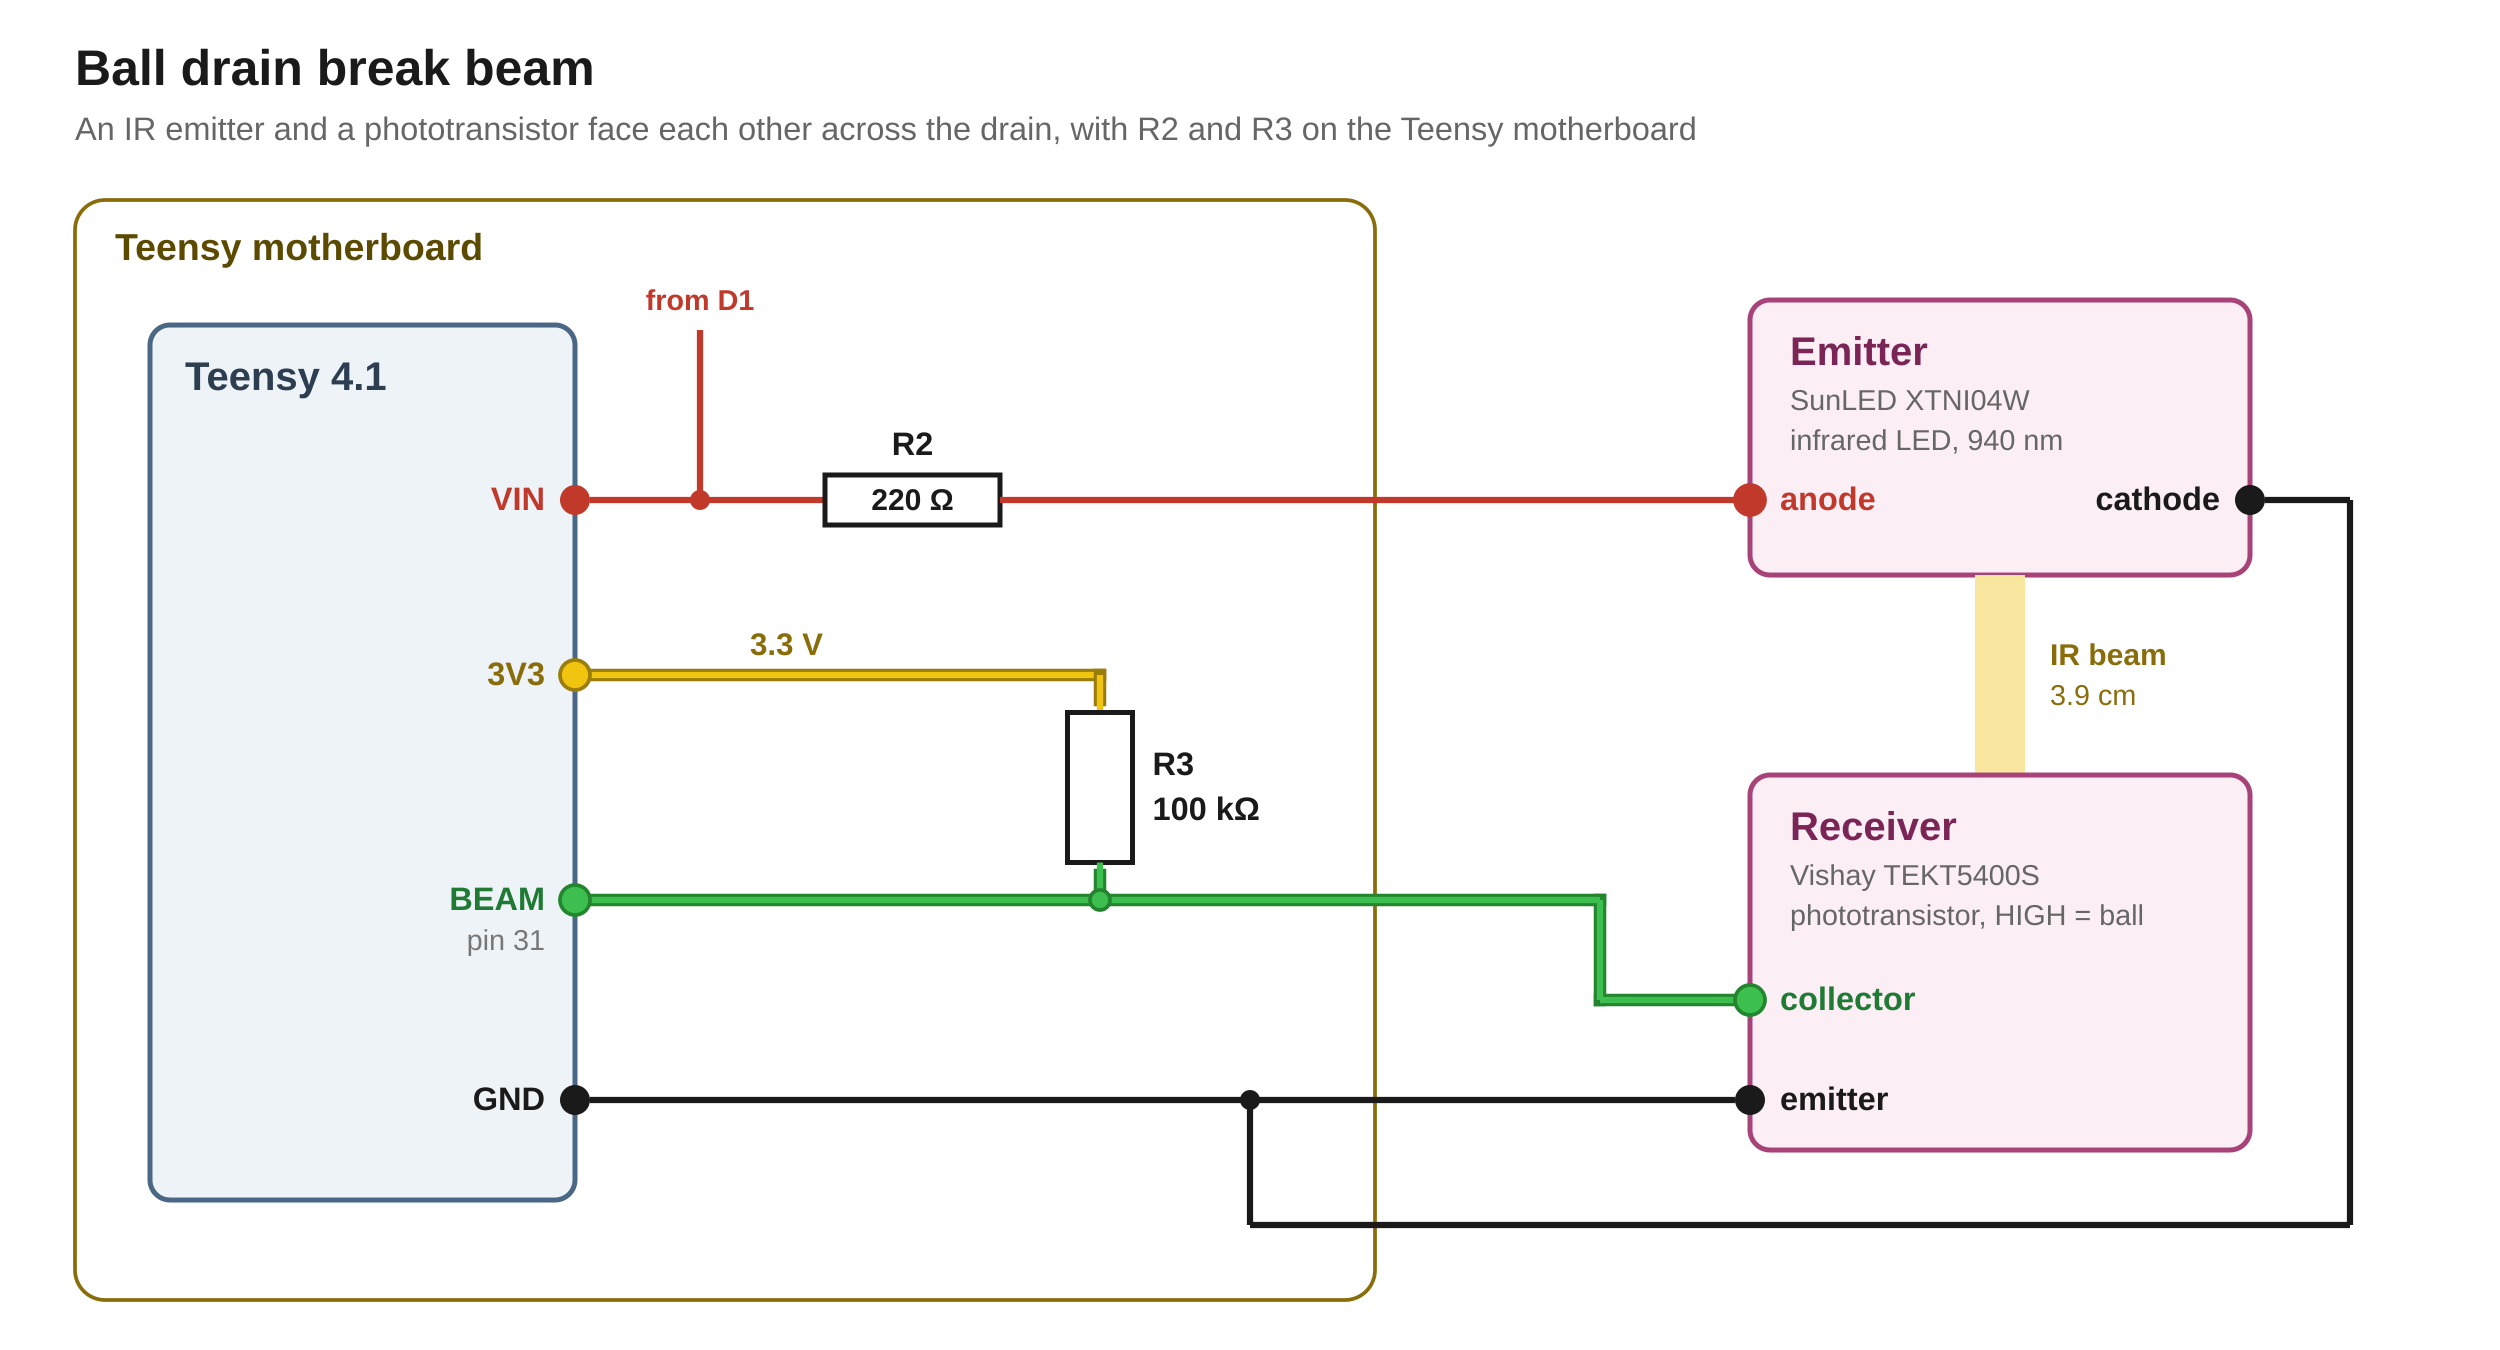
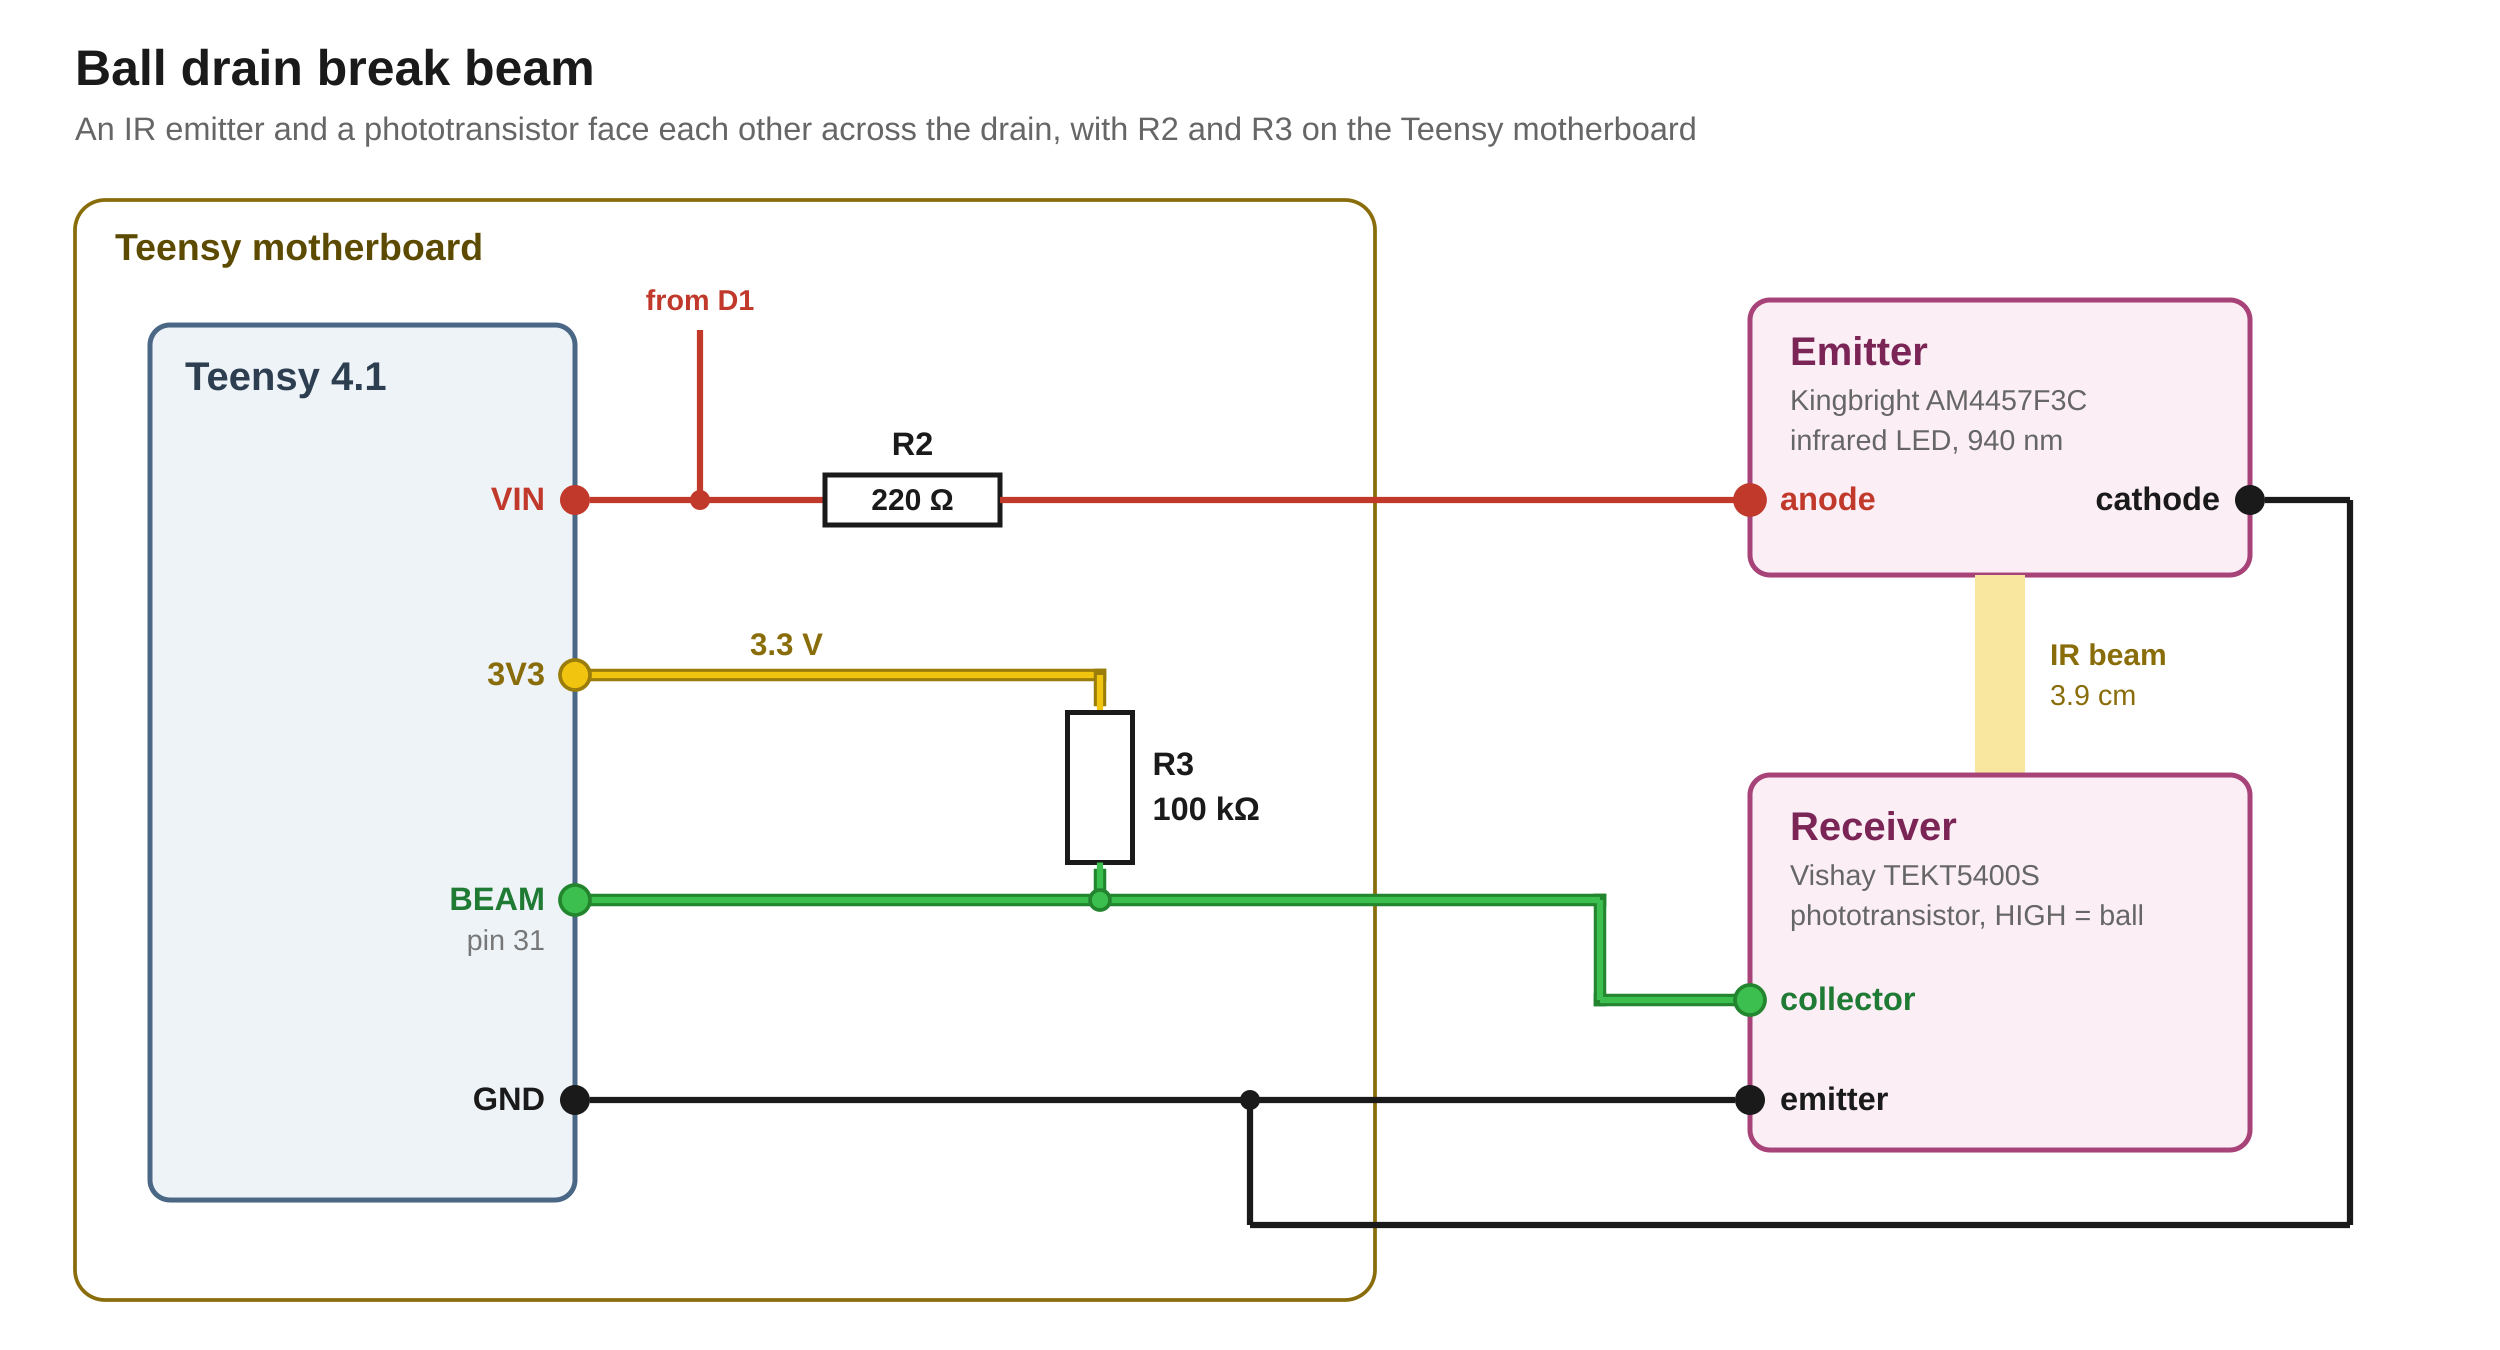
<svg xmlns="http://www.w3.org/2000/svg" viewBox="0 0 1000 540" font-family="Segoe UI, Arial, sans-serif">
  <rect x="0" y="0" width="1000" height="540" fill="#ffffff" />
  <text x="30" y="34" font-size="20" font-weight="700" fill="#1a1a1a">Ball drain break beam</text>
  <text x="30" y="56" font-size="13" fill="#666">An IR emitter and a phototransistor face each other across the drain, with R2 and R3 on the Teensy motherboard</text>
  <rect x="30" y="80" width="520" height="440" rx="12" fill="none" stroke="#8a6d0b" stroke-width="1.5" />
  <text x="46" y="104" font-size="15" font-weight="700" fill="#5c4a00">Teensy motherboard</text>
  <rect x="60" y="130" width="170" height="350" rx="8" fill="#eef3f8" stroke="#4a6785" stroke-width="2" />
  <text x="74" y="156" font-size="16" font-weight="700" fill="#2c3e50">Teensy 4.1</text>
  <circle cx="230" cy="200" r="6" fill="#c0392b" />
  <text x="218" y="204" text-anchor="end" font-size="13" font-weight="700" fill="#c0392b">VIN</text>
  <text x="218" y="274" text-anchor="end" font-size="13" font-weight="700" fill="#8a6d0b">3V3</text>
  <text x="218" y="364" text-anchor="end" font-size="13" font-weight="700" fill="#1f7a33">BEAM</text>
  <text x="218" y="380" text-anchor="end" font-size="11.5" fill="#777" data-pin="Receiver output of the ball drain gate">pin 31</text>
  <circle cx="230" cy="440" r="6" fill="#1a1a1a" />
  <text x="218" y="444" text-anchor="end" font-size="13" font-weight="700" fill="#1a1a1a">GND</text>
  <text x="280" y="124" text-anchor="middle" font-size="11.5" font-weight="700" fill="#c0392b">from D1</text>
  <line x1="280" y1="132" x2="280" y2="200" stroke="#c0392b" stroke-width="2.5" />
  <circle cx="280" cy="200" r="4" fill="#c0392b" />
  <line x1="236" y1="200" x2="330" y2="200" stroke="#c0392b" stroke-width="2.5" />
  <rect x="330" y="190" width="70" height="20" fill="#fff" stroke="#1a1a1a" stroke-width="2" />
  <text x="365" y="204" text-anchor="middle" font-size="12" font-weight="700" fill="#1a1a1a" data-fig="r_e">220 Ω</text>
  <text x="365" y="182" text-anchor="middle" font-size="13" font-weight="700" fill="#1a1a1a">R2</text>
  <line x1="400" y1="200" x2="694" y2="200" stroke="#c0392b" stroke-width="2.5" />
  <line x1="236" y1="270" x2="442.5" y2="270" stroke="#9a7d0a" stroke-width="5" />
  <line x1="236" y1="270" x2="440" y2="270" stroke="#f1c40f" stroke-width="2.5" />
  <text x="300" y="262" font-size="12.5" font-weight="700" fill="#8a6d0b" data-fig="v_3v3">3.3 V</text>
  <line x1="440" y1="267.5" x2="440" y2="282.5" stroke="#9a7d0a" stroke-width="5" />
  <line x1="440" y1="270" x2="440" y2="285" stroke="#f1c40f" stroke-width="2.5" />
  <rect x="427" y="285" width="26" height="60" fill="#fff" stroke="#1a1a1a" stroke-width="2" />
  <text x="461" y="310" font-size="13" font-weight="700" fill="#1a1a1a">R3</text>
  <text x="461" y="328" font-size="13" font-weight="700" fill="#1a1a1a" data-fig="r_pu">100 kΩ</text>
  <line x1="440" y1="347.5" x2="440" y2="360" stroke="#23862f" stroke-width="5" />
  <line x1="440" y1="345" x2="440" y2="360" stroke="#3cbf4e" stroke-width="2.5" />
  <line x1="236" y1="360" x2="642.5" y2="360" stroke="#23862f" stroke-width="5" />
  <line x1="640" y1="357.5" x2="640" y2="402.5" stroke="#23862f" stroke-width="5" />
  <line x1="637.5" y1="400" x2="694" y2="400" stroke="#23862f" stroke-width="5" />
  <line x1="236" y1="360" x2="640" y2="360" stroke="#3cbf4e" stroke-width="2.5" />
  <line x1="640" y1="360" x2="640" y2="400" stroke="#3cbf4e" stroke-width="2.5" />
  <line x1="640" y1="400" x2="694" y2="400" stroke="#3cbf4e" stroke-width="2.5" />
  <line x1="236" y1="440" x2="694" y2="440" stroke="#1a1a1a" stroke-width="2.5" />
  <circle cx="500" cy="440" r="4" fill="#1a1a1a" />
  <line x1="500" y1="440" x2="500" y2="490" stroke="#1a1a1a" stroke-width="2.5" />
  <line x1="500" y1="490" x2="940" y2="490" stroke="#1a1a1a" stroke-width="2.5" />
  <line x1="940" y1="490" x2="940" y2="200" stroke="#1a1a1a" stroke-width="2.5" />
  <line x1="940" y1="200" x2="906" y2="200" stroke="#1a1a1a" stroke-width="2.5" />
  <rect x="700" y="120" width="200" height="110" rx="8" fill="#fbeef5" stroke="#a8437a" stroke-width="2" />
  <text x="716" y="146" font-size="16" font-weight="700" fill="#7a2556">Emitter</text>
-   <text x="716" y="164" font-size="11.5" fill="#666">SunLED XTNI04W</text>
+   <text x="716" y="164" font-size="11.5" fill="#666">Kingbright AM4457F3C</text>
  <text x="716" y="180" font-size="11.5" fill="#666" data-fig="lam_p">infrared LED, 940 nm</text>
  <circle cx="700" cy="200" r="6" fill="#c0392b" stroke="#c0392b" stroke-width="1.5" />
  <text x="712" y="204" font-size="13" font-weight="700" fill="#c0392b">anode</text>
  <circle cx="900" cy="200" r="6" fill="#1a1a1a" />
  <text x="888" y="204" text-anchor="end" font-size="13" font-weight="700" fill="#1a1a1a">cathode</text>
  <rect x="790" y="230" width="20" height="80" fill="#f9e79f" />
  <text x="820" y="266" font-size="12" font-weight="700" fill="#8a6d0b">IR beam</text>
  <text x="820" y="282" font-size="11.5" fill="#8a6d0b" data-fig="d_gap">3.9 cm</text>
  <rect x="700" y="310" width="200" height="150" rx="8" fill="#fbeef5" stroke="#a8437a" stroke-width="2" />
  <text x="716" y="336" font-size="16" font-weight="700" fill="#7a2556">Receiver</text>
  <text x="716" y="354" font-size="11.5" fill="#666">Vishay TEKT5400S</text>
  <text x="716" y="370" font-size="11.5" fill="#666">phototransistor, HIGH = ball</text>
  <text x="712" y="404" font-size="13" font-weight="700" fill="#1f7a33">collector</text>
  <circle cx="700" cy="440" r="6" fill="#1a1a1a" />
  <text x="712" y="444" font-size="13" font-weight="700" fill="#1a1a1a">emitter</text>
  <circle cx="230" cy="270" r="6" fill="#f1c40f" stroke="#9a7d0a" stroke-width="1.5" />
  <circle cx="230" cy="360" r="6" fill="#3cbf4e" stroke="#23862f" stroke-width="1.5" />
  <circle cx="440" cy="360" r="4" fill="#3cbf4e" stroke="#23862f" stroke-width="1.5" />
  <circle cx="700" cy="400" r="6" fill="#3cbf4e" stroke="#23862f" stroke-width="1.5" />
</svg>
